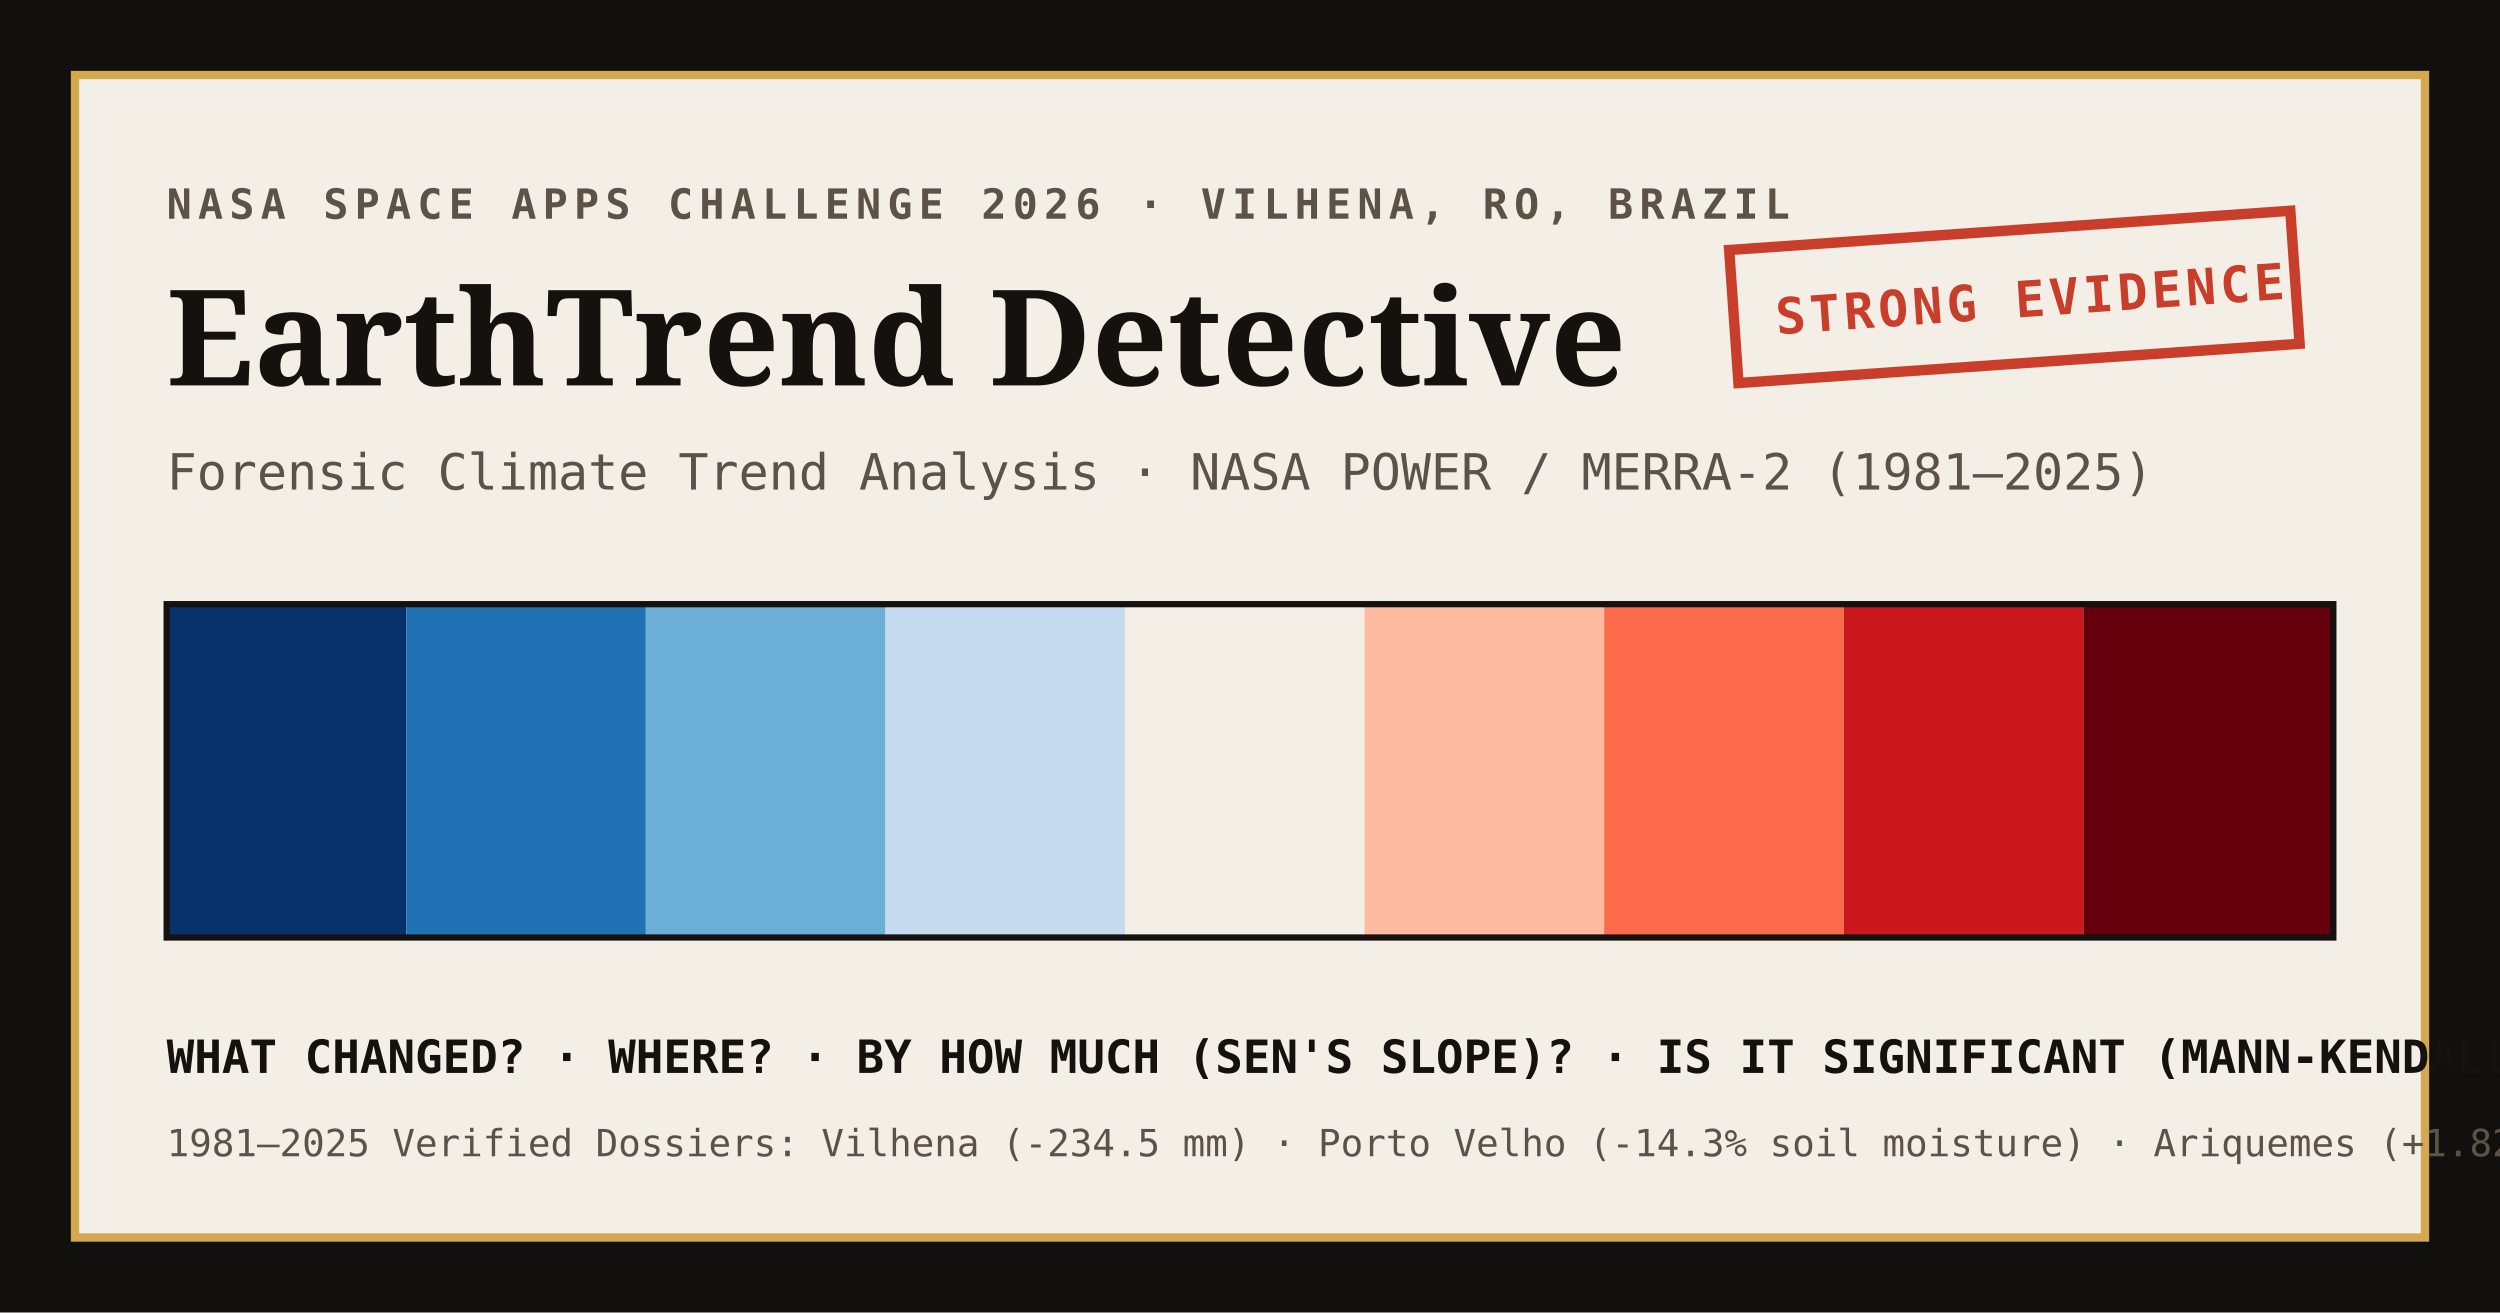
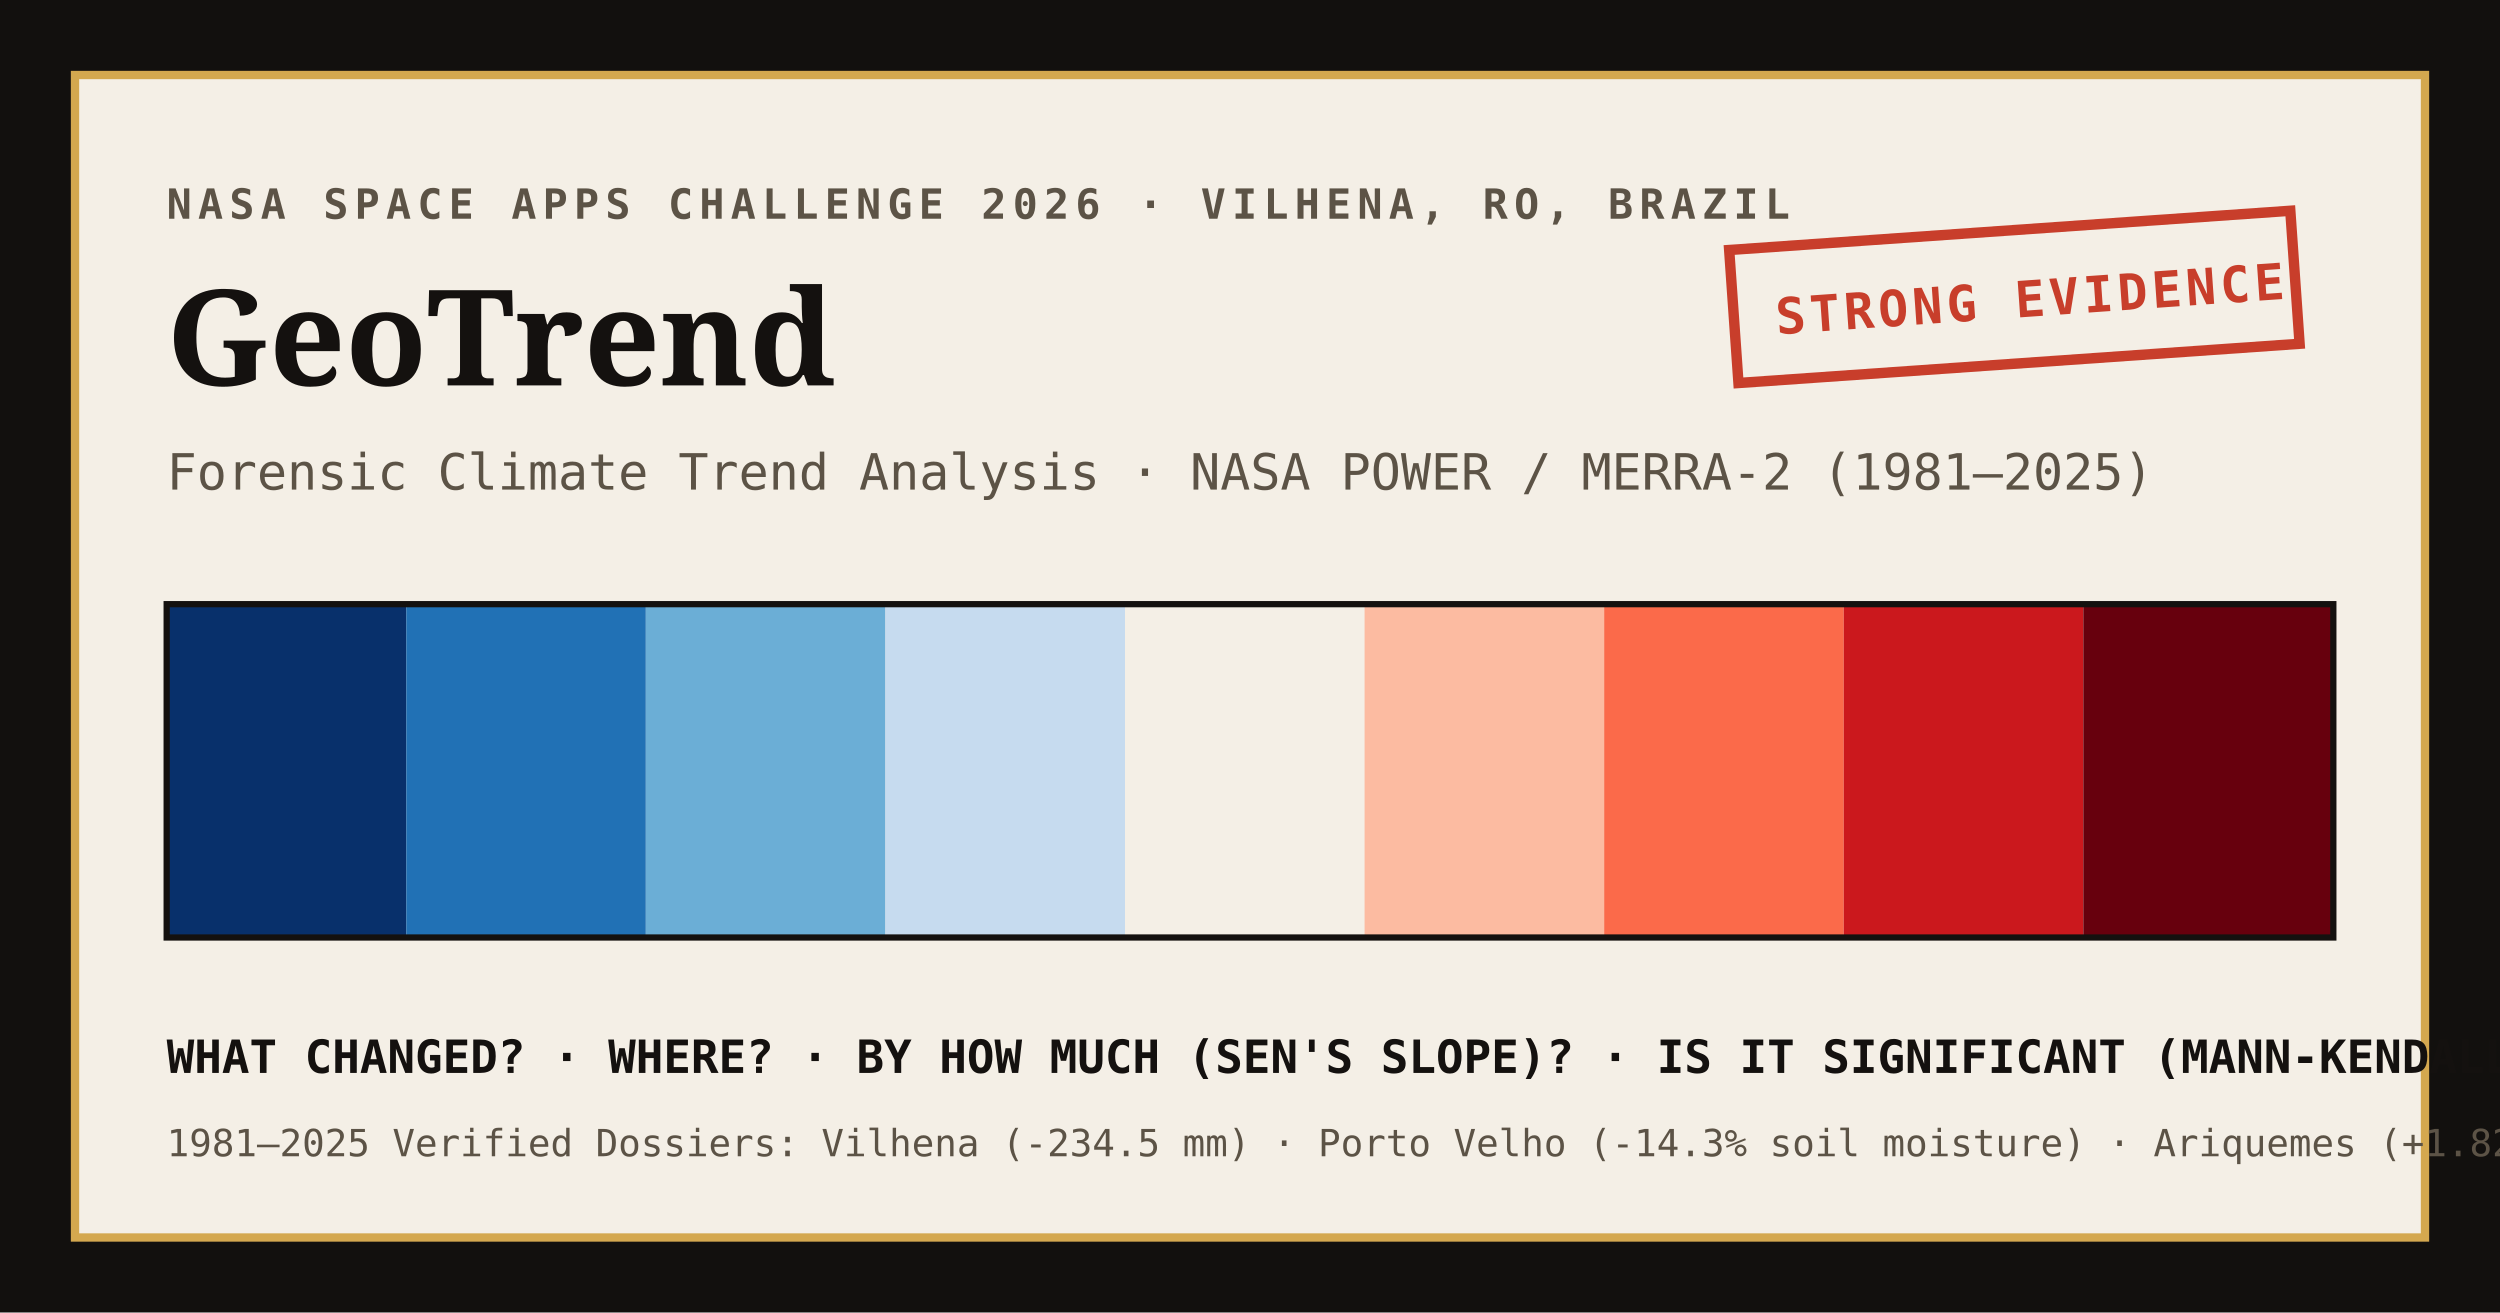
<svg xmlns="http://www.w3.org/2000/svg" viewBox="0 0 1200 630" width="1200" height="630">
  <rect width="1200" height="630" fill="#12100E" />
  <rect x="36" y="36" width="1128" height="558" fill="#F4EFE6" stroke="#D4A84F" stroke-width="4" />
  <text x="80" y="105" font-family="monospace" font-size="20" font-weight="bold" fill="#5C5346" letter-spacing="3">
    NASA SPACE APPS CHALLENGE 2026 · VILHENA, RO, BRAZIL
  </text>
  <text x="80" y="185" font-family="Georgia, serif" font-size="64" font-weight="bold" fill="#14110F">
-     EarthTrend Detective
+     GeoTrend
  </text>
  <text x="80" y="235" font-family="monospace" font-size="24" fill="#5C5346">
    Forensic Climate Trend Analysis · NASA POWER / MERRA-2 (1981–2025)
  </text>
  <g transform="translate(830, 120) rotate(-4)">
    <rect x="0" y="0" width="270" height="64" fill="none" stroke="#C83E2B" stroke-width="5" />
    <text x="20" y="42" font-family="monospace" font-size="24" font-weight="bold" fill="#C83E2B" letter-spacing="2">
      STRONG EVIDENCE
    </text>
  </g>
  <g transform="translate(80, 290)">
    <rect x="0" y="0" width="115" height="160" fill="#08306B" />
    <rect x="115" y="0" width="115" height="160" fill="#2171B5" />
    <rect x="230" y="0" width="115" height="160" fill="#6BAED6" />
    <rect x="345" y="0" width="115" height="160" fill="#C6DBEF" />
    <rect x="460" y="0" width="115" height="160" fill="#F4EFE6" />
    <rect x="575" y="0" width="115" height="160" fill="#FCBBA1" />
    <rect x="690" y="0" width="115" height="160" fill="#FB6A4A" />
    <rect x="805" y="0" width="115" height="160" fill="#CB181D" />
    <rect x="920" y="0" width="120" height="160" fill="#67000D" />
    <rect x="0" y="0" width="1040" height="160" fill="none" stroke="#14110F" stroke-width="3" />
  </g>
  <text x="80" y="515" font-family="monospace" font-size="22" font-weight="bold" fill="#14110F">
    WHAT CHANGED? · WHERE? · BY HOW MUCH (SEN'S SLOPE)? · IS IT SIGNIFICANT (MANN-KENDALL)?
  </text>
  <text x="80" y="555" font-family="monospace" font-size="18" fill="#5C5346">
    1981–2025 Verified Dossiers: Vilhena (-234.5 mm) · Porto Velho (-14.3% soil moisture) · Ariquemes (+1.82°C) · Svalbard (+3.50°C)
  </text>
</svg>
